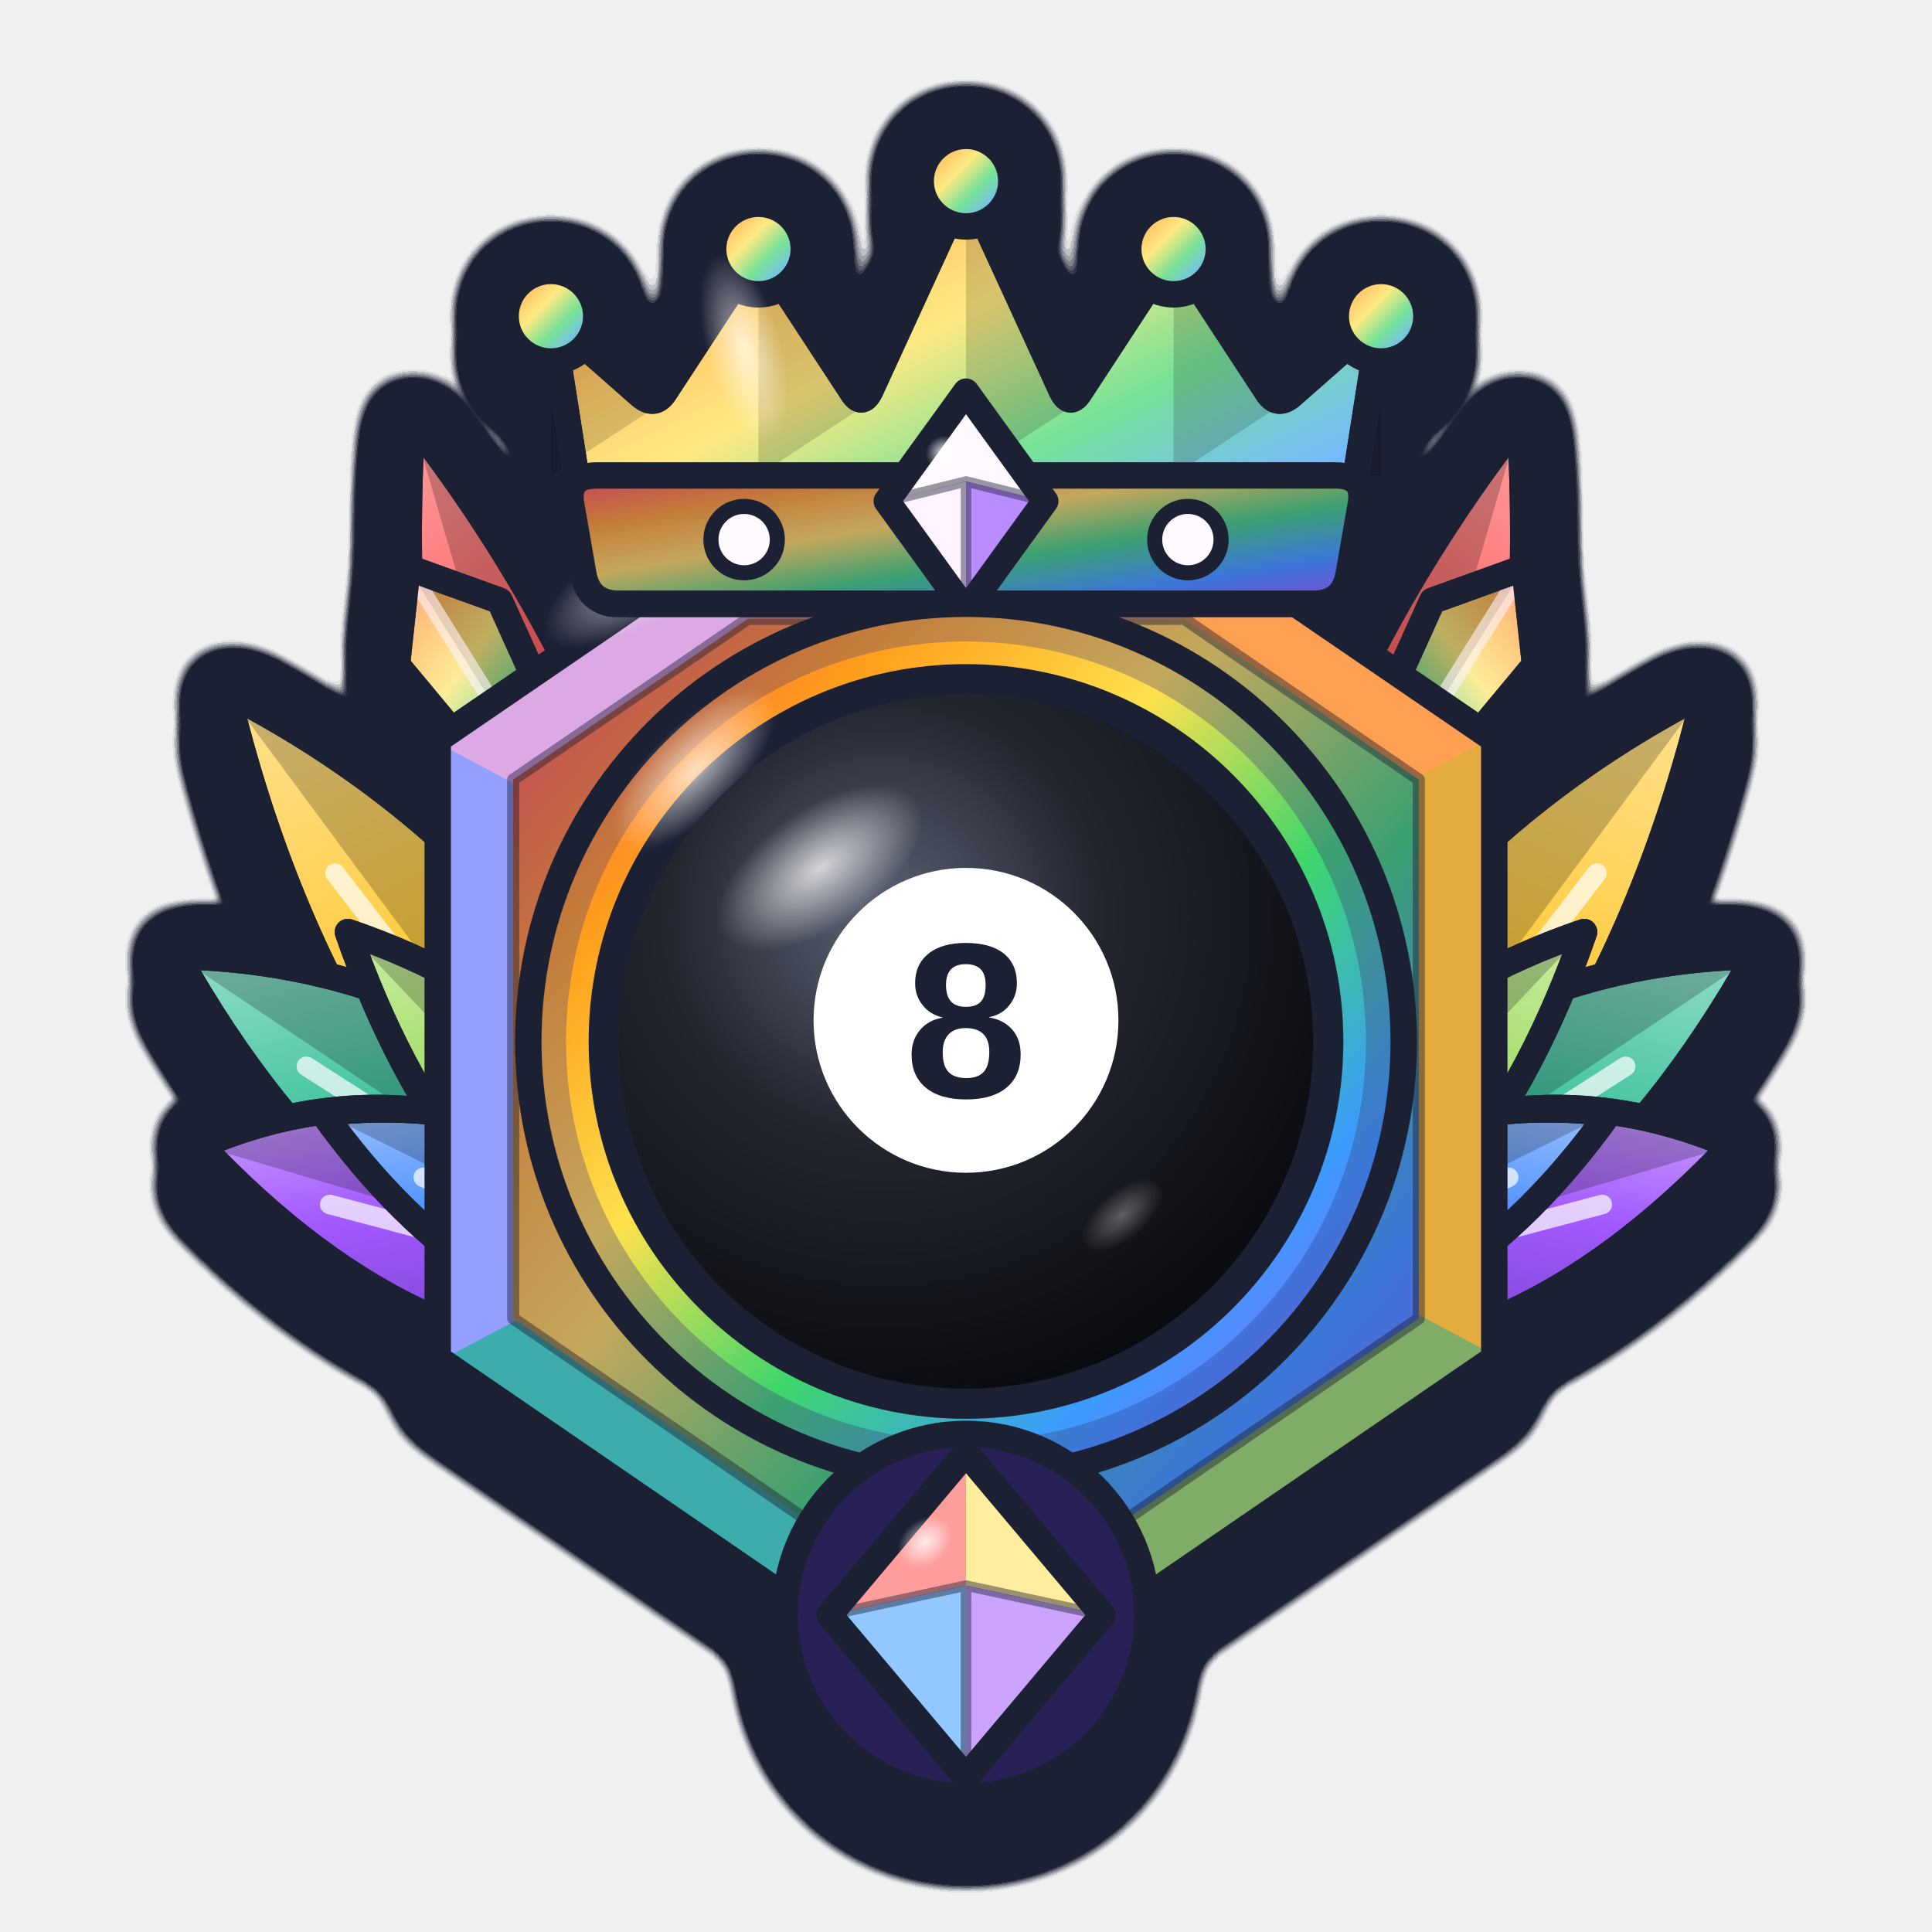
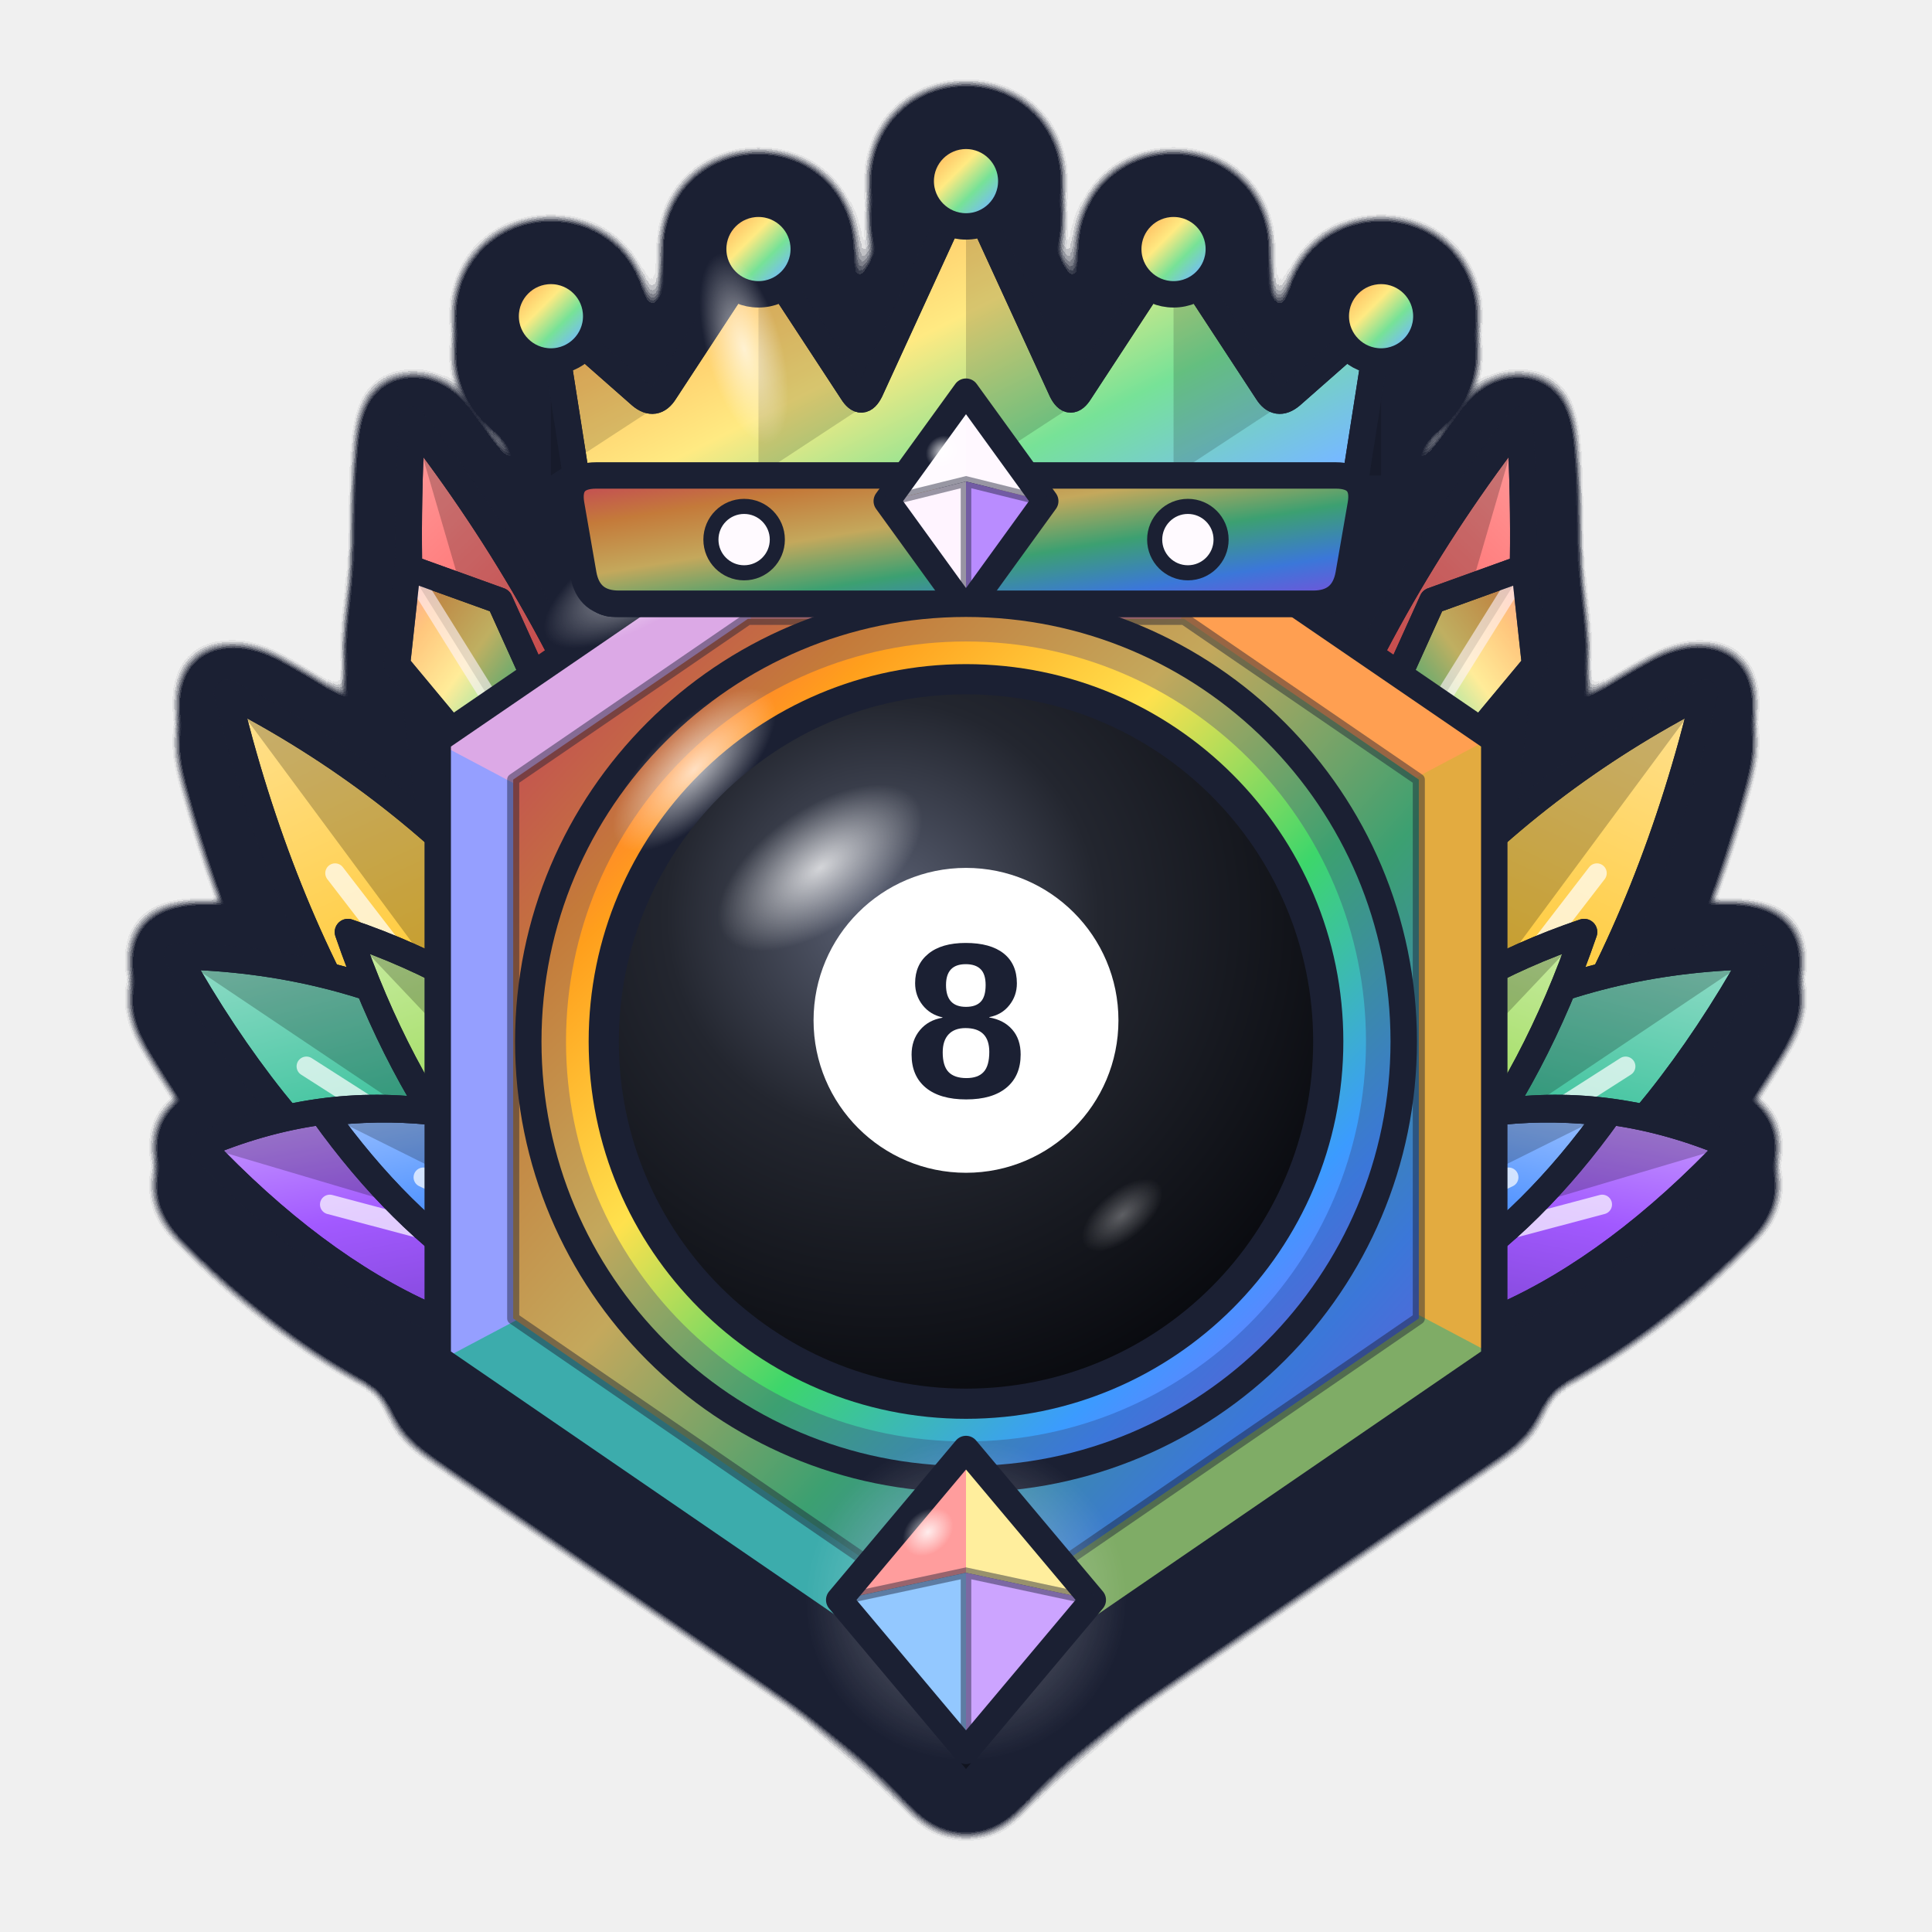
<svg xmlns="http://www.w3.org/2000/svg" width="512" height="512" viewBox="0 0 256 256">
  <defs>
    <linearGradient id="blue" x1="0" y1="0" x2="0.35" y2="1">
      <stop offset="0" stop-color="#9ED3FF" />
      <stop offset="0.45" stop-color="#3B9BFF" />
      <stop offset="1" stop-color="#1F6BD0" />
    </linearGradient>
    <linearGradient id="green" x1="0" y1="0" x2="0.35" y2="1">
      <stop offset="0" stop-color="#A8F5BE" />
      <stop offset="0.45" stop-color="#3DD66B" />
      <stop offset="1" stop-color="#1E9E47" />
    </linearGradient>
    <linearGradient id="red" x1="0" y1="0" x2="0.35" y2="1">
      <stop offset="0" stop-color="#FFA3A3" />
      <stop offset="0.45" stop-color="#FF4D4D" />
      <stop offset="1" stop-color="#C9283A" />
    </linearGradient>
    <linearGradient id="gold" x1="0" y1="0" x2="0.35" y2="1">
      <stop offset="0" stop-color="#FFF1A0" />
      <stop offset="0.45" stop-color="#FFC928" />
      <stop offset="1" stop-color="#DB8E00" />
    </linearGradient>
    <linearGradient id="wood" x1="0" y1="0" x2="0.35" y2="1">
      <stop offset="0" stop-color="#FFD9A0" />
      <stop offset="0.45" stop-color="#E7A35C" />
      <stop offset="1" stop-color="#A8622A" />
    </linearGradient>
    <linearGradient id="darkwood" x1="0" y1="0" x2="0.35" y2="1">
      <stop offset="0" stop-color="#C07A45" />
      <stop offset="0.45" stop-color="#8A4B22" />
      <stop offset="1" stop-color="#5E3014" />
    </linearGradient>
    <linearGradient id="white" x1="0" y1="0" x2="0.35" y2="1">
      <stop offset="0" stop-color="#FFFFFF" />
      <stop offset="0.45" stop-color="#F4F8FF" />
      <stop offset="1" stop-color="#C9D6EA" />
    </linearGradient>
    <linearGradient id="grey" x1="0" y1="0" x2="0.35" y2="1">
      <stop offset="0" stop-color="#E4E9F2" />
      <stop offset="0.45" stop-color="#AEB8C8" />
      <stop offset="1" stop-color="#7B869A" />
    </linearGradient>
    <linearGradient id="steel" x1="0" y1="0" x2="0.35" y2="1">
      <stop offset="0" stop-color="#D8E6F7" />
      <stop offset="0.45" stop-color="#9FB2CC" />
      <stop offset="1" stop-color="#6A7D98" />
    </linearGradient>
    <linearGradient id="cloth" x1="0" y1="0" x2="0.35" y2="1">
      <stop offset="0" stop-color="#6FE08E" />
      <stop offset="0.45" stop-color="#2FA24F" />
      <stop offset="1" stop-color="#1C7A37" />
    </linearGradient>
    <linearGradient id="sad" x1="0" y1="0" x2="0.35" y2="1">
      <stop offset="0" stop-color="#C4D4EE" />
      <stop offset="0.45" stop-color="#8EA3C7" />
      <stop offset="1" stop-color="#5E7299" />
    </linearGradient>
    <linearGradient id="purple" x1="0" y1="0" x2="0.35" y2="1">
      <stop offset="0" stop-color="#D7B8FF" />
      <stop offset="0.45" stop-color="#A259FF" />
      <stop offset="1" stop-color="#6E2FD0" />
    </linearGradient>
    <radialGradient id="shine" cx="0.5" cy="0.5" r="0.5">
      <stop offset="0" stop-color="#FFFFFF" stop-opacity="0.9" />
      <stop offset="1" stop-color="#FFFFFF" stop-opacity="0" />
    </radialGradient>
    <filter id="ink" x="-30%" y="-30%" width="160%" height="160%" color-interpolation-filters="sRGB">
      <feGaussianBlur in="SourceAlpha" stdDeviation="6.92" result="blur" />
      <feComponentTransfer in="blur" result="grown">
        <feFuncA type="linear" slope="7" intercept="-0.35" />
      </feComponentTransfer>
      <feOffset in="grown" dy="6" result="lip" />
      <feMerge result="both">
        <feMergeNode in="lip" />
        <feMergeNode in="grown" />
      </feMerge>
      <feFlood flood-color="#1B2033" />
      <feComposite in2="both" operator="in" result="outline" />
      <feMerge>
        <feMergeNode in="outline" />
        <feMergeNode in="SourceGraphic" />
      </feMerge>
    </filter>
  </defs>
  <defs>
    <filter id="badgeInk" x="-20%" y="-20%" width="140%" height="140%" color-interpolation-filters="sRGB">
      <feGaussianBlur in="SourceAlpha" stdDeviation="3.2" result="blur" />
      <feComponentTransfer in="blur" result="grown">
        <feFuncA type="linear" slope="40" intercept="-0.716" />
      </feComponentTransfer>
      <feOffset in="grown" dy="5" result="lip" />
      <feMerge result="both">
        <feMergeNode in="lip" />
        <feMergeNode in="grown" />
      </feMerge>
      <feFlood flood-color="#1B2033" />
      <feComposite in2="both" operator="in" result="outline" />
      <feMerge>
        <feMergeNode in="outline" />
        <feMergeNode in="SourceGraphic" />
      </feMerge>
    </filter>
  </defs>
  <defs>
    <linearGradient id="m" x1="0" y1="0" x2="1" y2="1">
      <stop offset="0.00" stop-color="#FF4D4D" />
      <stop offset="0.20" stop-color="#FF9F1C" />
      <stop offset="0.40" stop-color="#FFE14D" />
      <stop offset="0.60" stop-color="#3DD66B" />
      <stop offset="0.80" stop-color="#3B9BFF" />
      <stop offset="1.00" stop-color="#A259FF" />
    </linearGradient>
    <linearGradient id="r" x1="0" y1="0" x2="1" y2="1">
      <stop offset="0.00" stop-color="#C4405C" />
      <stop offset="0.20" stop-color="#C47A3A" />
      <stop offset="0.40" stop-color="#C4A85C" />
      <stop offset="0.60" stop-color="#3CA071" />
      <stop offset="0.80" stop-color="#3B77D9" />
      <stop offset="1.00" stop-color="#8349D9" />
    </linearGradient>
    <linearGradient id="w" x1="0" y1="0" x2="1" y2="1">
      <stop offset="0.00" stop-color="#EB4952" />
      <stop offset="0.20" stop-color="#EB9326" />
      <stop offset="0.40" stop-color="#EBCE52" />
      <stop offset="0.60" stop-color="#3DC46D" />
      <stop offset="0.80" stop-color="#3B8FF2" />
      <stop offset="1.00" stop-color="#9854F2" />
    </linearGradient>
    <linearGradient id="c" x1="0" y1="0" x2="1" y2="1">
      <stop offset="0.00" stop-color="#FF8282" />
      <stop offset="0.20" stop-color="#FFBC60" />
      <stop offset="0.40" stop-color="#FFEA82" />
      <stop offset="0.60" stop-color="#77E297" />
      <stop offset="0.80" stop-color="#76B9FF" />
      <stop offset="1.00" stop-color="#BE8BFF" />
    </linearGradient>
    <linearGradient id="h0" x1="0" y1="0" x2="0.35" y2="1">
      <stop offset="0.00" stop-color="#FF9D9D" />
      <stop offset="0.50" stop-color="#FF4D4D" />
      <stop offset="1.00" stop-color="#BA3E5F" />
    </linearGradient>
    <linearGradient id="h1" x1="0" y1="0" x2="0.35" y2="1">
      <stop offset="0.00" stop-color="#FFC287" />
      <stop offset="0.50" stop-color="#FF9124" />
      <stop offset="1.00" stop-color="#BA6A44" />
    </linearGradient>
    <linearGradient id="h2" x1="0" y1="0" x2="0.35" y2="1">
      <stop offset="0.00" stop-color="#FFE294" />
      <stop offset="0.50" stop-color="#FFCB3D" />
      <stop offset="1.00" stop-color="#BA9054" />
    </linearGradient>
    <linearGradient id="h3" x1="0" y1="0" x2="0.35" y2="1">
      <stop offset="0.00" stop-color="#CAECA5" />
      <stop offset="0.50" stop-color="#9EDC5C" />
      <stop offset="1.00" stop-color="#7B9B69" />
    </linearGradient>
    <linearGradient id="h4" x1="0" y1="0" x2="0.35" y2="1">
      <stop offset="0.00" stop-color="#94DDC9" />
      <stop offset="0.50" stop-color="#3CC29C" />
      <stop offset="1.00" stop-color="#3B8A92" />
    </linearGradient>
    <linearGradient id="h5" x1="0" y1="0" x2="0.35" y2="1">
      <stop offset="0.00" stop-color="#9DC2FF" />
      <stop offset="0.50" stop-color="#4C90FF" />
      <stop offset="1.00" stop-color="#466AD3" />
    </linearGradient>
    <linearGradient id="h6" x1="0" y1="0" x2="0.35" y2="1">
      <stop offset="0.00" stop-color="#CCA4FF" />
      <stop offset="0.50" stop-color="#A259FF" />
      <stop offset="1.00" stop-color="#7E46D3" />
    </linearGradient>
    <linearGradient id="s" x1="0" y1="0" x2="0.2" y2="1">
      <stop offset="0.00" stop-color="#FFFFFF" />
      <stop offset="0.50" stop-color="#FFF8FF" />
      <stop offset="1.00" stop-color="#EAD5FF" />
    </linearGradient>
    <linearGradient id="g" x1="0" y1="0" x2="0.35" y2="1">
      <stop offset="0.00" stop-color="#FFF3A6" />
      <stop offset="0.50" stop-color="#FFC928" />
      <stop offset="1.00" stop-color="#C97F00" />
    </linearGradient>
    <linearGradient id="gr" x1="0" y1="0" x2="0.35" y2="1">
      <stop offset="0.00" stop-color="#E7A816" />
      <stop offset="0.60" stop-color="#FFC928" />
      <stop offset="1.00" stop-color="#FFE274" />
    </linearGradient>
    <radialGradient id="ball" cx="0.38" cy="0.32" r="0.78">
      <stop offset="0" stop-color="#5C6275" />
      <stop offset="0.4" stop-color="#23262F" />
      <stop offset="1" stop-color="#06070B" />
    </radialGradient>
  </defs>
  <g filter="url(#badgeInk)">
    <path d="M79.8 173.7 Q50.8 122.0 54.6 55.7 Q91.9 103.7 96.2 166.3 Z" fill="url(#h0)" stroke="#1B2033" stroke-width="3.5" stroke-linejoin="round" />
    <path d="M88.0 170.0 L96.2 166.3 Q91.9 103.7 54.6 55.7 Z" fill="#000000" opacity="0.22" />
    <path d="M82.5 156.9 L61.5 88.8" fill="none" stroke="#FFFFFF" stroke-width="2.6" stroke-linecap="round" stroke-linejoin="round" opacity="0.7" />
    <path d="M79.8 173.7 Q50.8 122.0 54.6 55.7 Q91.9 103.7 96.2 166.3 Z" fill="none" stroke="#1B2033" stroke-width="3.5" stroke-linejoin="round" />
    <path d="M81.7 176.5 Q43.4 147.1 30.1 91.8 Q74.7 114.7 94.3 163.5 Z" fill="url(#h2)" stroke="#1B2033" stroke-width="3.5" stroke-linejoin="round" />
    <path d="M88.0 170.0 L94.3 163.5 Q74.7 114.7 30.1 91.8 Z" fill="#000000" opacity="0.22" />
    <path d="M79.9 161.8 L44.4 115.7" fill="none" stroke="#FFFFFF" stroke-width="2.6" stroke-linecap="round" stroke-linejoin="round" opacity="0.7" />
    <path d="M81.7 176.5 Q43.4 147.1 30.1 91.8 Q74.7 114.7 94.3 163.5 Z" fill="none" stroke="#1B2033" stroke-width="3.5" stroke-linejoin="round" />
    <path d="M84.6 178.3 Q47.3 169.2 23.5 126.7 Q64.2 127.5 91.4 161.7 Z" fill="url(#h4)" stroke="#1B2033" stroke-width="3.5" stroke-linejoin="round" />
    <path d="M88.0 170.0 L91.4 161.7 Q64.2 127.5 23.5 126.7 Z" fill="#000000" opacity="0.22" />
    <path d="M79.7 166.3 L40.6 141.3" fill="none" stroke="#FFFFFF" stroke-width="2.6" stroke-linecap="round" stroke-linejoin="round" opacity="0.7" />
    <path d="M84.6 178.3 Q47.3 169.2 23.5 126.7 Q64.2 127.5 91.4 161.7 Z" fill="none" stroke="#1B2033" stroke-width="3.5" stroke-linejoin="round" />
    <path d="M87.7 179.0 Q56.5 183.4 26.6 151.8 Q58.1 138.4 88.3 161.0 Z" fill="url(#h6)" stroke="#1B2033" stroke-width="3.5" stroke-linejoin="round" />
    <path d="M88.0 170.0 L88.3 161.0 Q58.1 138.4 26.6 151.8 Z" fill="#000000" opacity="0.22" />
    <path d="M80.6 169.4 L43.7 159.6" fill="none" stroke="#FFFFFF" stroke-width="2.6" stroke-linecap="round" stroke-linejoin="round" opacity="0.7" />
    <path d="M87.7 179.0 Q56.5 183.4 26.6 151.8 Q58.1 138.4 88.3 161.0 Z" fill="none" stroke="#1B2033" stroke-width="3.5" stroke-linejoin="round" />
    <path d="M86.3 175.3 Q64.0 146.6 64.7 104.6 Q92.6 130.1 97.7 168.7 Z" fill="url(#h1)" stroke="#1B2033" stroke-width="3.5" stroke-linejoin="round" />
    <path d="M92.0 172.0 L97.7 168.7 Q92.6 130.1 64.7 104.6 Z" fill="#000000" opacity="0.22" />
    <path d="M87.9 164.4 L70.8 124.4" fill="none" stroke="#FFFFFF" stroke-width="2.6" stroke-linecap="round" stroke-linejoin="round" opacity="0.7" />
    <path d="M86.3 175.3 Q64.0 146.6 64.7 104.6 Q92.6 130.1 97.7 168.7 Z" fill="none" stroke="#1B2033" stroke-width="3.5" stroke-linejoin="round" />
    <path d="M87.9 177.2 Q58.9 160.7 46.1 123.5 Q79.2 134.7 96.1 166.8 Z" fill="url(#h3)" stroke="#1B2033" stroke-width="3.5" stroke-linejoin="round" />
    <path d="M92.0 172.0 L96.1 166.8 Q79.2 134.7 46.1 123.5 Z" fill="#000000" opacity="0.22" />
    <path d="M85.9 167.0 L57.9 138.4" fill="none" stroke="#FFFFFF" stroke-width="2.6" stroke-linecap="round" stroke-linejoin="round" opacity="0.7" />
    <path d="M87.9 177.2 Q58.9 160.7 46.1 123.5 Q79.2 134.7 96.1 166.8 Z" fill="none" stroke="#1B2033" stroke-width="3.5" stroke-linejoin="round" />
    <path d="M90.2 178.3 Q62.9 175.6 42.8 147.5 Q72.0 143.9 93.8 165.7 Z" fill="url(#h5)" stroke="#1B2033" stroke-width="3.5" stroke-linejoin="round" />
    <path d="M92.0 172.0 L93.8 165.7 Q72.0 143.9 42.8 147.5 Z" fill="#000000" opacity="0.22" />
    <path d="M85.8 170.0 L56.1 156.0" fill="none" stroke="#FFFFFF" stroke-width="2.6" stroke-linecap="round" stroke-linejoin="round" opacity="0.7" />
    <path d="M90.2 178.3 Q62.9 175.6 42.8 147.5 Q72.0 143.9 93.8 165.7 Z" fill="none" stroke="#1B2033" stroke-width="3.5" stroke-linejoin="round" />
    <path d="M67.9 106.5 L52.6 88.1 L54.0 75.2 L66.2 79.6 L76.1 101.5 Z" fill="url(#c)" stroke="#1B2033" stroke-width="3.5" stroke-linejoin="round" />
    <path d="M72.0 104.0 L76.1 101.5 L66.2 79.6 L54.0 75.2 Z" fill="#000000" opacity="0.25" />
    <path d="M72.0 104.0 L67.9 106.5 L52.6 88.1 L54.0 75.2 Z" fill="#FFF4FF" opacity="0.18" />
    <path d="M70.6 101.7 L55.8 78.0" fill="none" stroke="#FFF4FF" stroke-width="2.2" stroke-linecap="round" stroke-linejoin="round" opacity="0.6" />
    <path d="M67.9 106.5 L52.6 88.1 L54.0 75.2 L66.2 79.6 L76.1 101.5 Z" fill="none" stroke="#1B2033" stroke-width="3.5" stroke-linejoin="round" />
    <g transform="matrix(-1 0 0 1 256 0)">
      <path d="M79.8 173.7 Q50.8 122.0 54.6 55.7 Q91.9 103.7 96.2 166.3 Z" fill="url(#h0)" stroke="#1B2033" stroke-width="3.5" stroke-linejoin="round" />
      <path d="M88.0 170.0 L96.2 166.3 Q91.9 103.7 54.6 55.7 Z" fill="#000000" opacity="0.22" />
      <path d="M82.5 156.9 L61.5 88.8" fill="none" stroke="#FFFFFF" stroke-width="2.6" stroke-linecap="round" stroke-linejoin="round" opacity="0.7" />
      <path d="M79.8 173.7 Q50.8 122.0 54.6 55.7 Q91.9 103.7 96.2 166.3 Z" fill="none" stroke="#1B2033" stroke-width="3.5" stroke-linejoin="round" />
      <path d="M81.7 176.5 Q43.4 147.1 30.1 91.8 Q74.7 114.7 94.3 163.5 Z" fill="url(#h2)" stroke="#1B2033" stroke-width="3.5" stroke-linejoin="round" />
      <path d="M88.0 170.0 L94.3 163.5 Q74.7 114.7 30.1 91.8 Z" fill="#000000" opacity="0.22" />
      <path d="M79.9 161.8 L44.4 115.7" fill="none" stroke="#FFFFFF" stroke-width="2.6" stroke-linecap="round" stroke-linejoin="round" opacity="0.7" />
      <path d="M81.7 176.5 Q43.4 147.1 30.1 91.8 Q74.7 114.7 94.3 163.5 Z" fill="none" stroke="#1B2033" stroke-width="3.5" stroke-linejoin="round" />
      <path d="M84.6 178.3 Q47.3 169.2 23.5 126.7 Q64.2 127.5 91.4 161.7 Z" fill="url(#h4)" stroke="#1B2033" stroke-width="3.5" stroke-linejoin="round" />
      <path d="M88.0 170.0 L91.4 161.7 Q64.2 127.5 23.5 126.7 Z" fill="#000000" opacity="0.22" />
      <path d="M79.7 166.3 L40.6 141.3" fill="none" stroke="#FFFFFF" stroke-width="2.6" stroke-linecap="round" stroke-linejoin="round" opacity="0.7" />
      <path d="M84.6 178.3 Q47.3 169.2 23.5 126.7 Q64.2 127.5 91.4 161.7 Z" fill="none" stroke="#1B2033" stroke-width="3.5" stroke-linejoin="round" />
      <path d="M87.7 179.0 Q56.5 183.4 26.6 151.8 Q58.1 138.4 88.3 161.0 Z" fill="url(#h6)" stroke="#1B2033" stroke-width="3.5" stroke-linejoin="round" />
      <path d="M88.0 170.0 L88.3 161.0 Q58.1 138.4 26.6 151.8 Z" fill="#000000" opacity="0.22" />
      <path d="M80.6 169.4 L43.7 159.6" fill="none" stroke="#FFFFFF" stroke-width="2.6" stroke-linecap="round" stroke-linejoin="round" opacity="0.7" />
      <path d="M87.7 179.0 Q56.5 183.4 26.6 151.8 Q58.1 138.4 88.3 161.0 Z" fill="none" stroke="#1B2033" stroke-width="3.5" stroke-linejoin="round" />
      <path d="M86.3 175.3 Q64.0 146.6 64.7 104.6 Q92.6 130.1 97.7 168.7 Z" fill="url(#h1)" stroke="#1B2033" stroke-width="3.5" stroke-linejoin="round" />
      <path d="M92.0 172.0 L97.7 168.7 Q92.6 130.1 64.7 104.6 Z" fill="#000000" opacity="0.22" />
      <path d="M87.9 164.4 L70.8 124.4" fill="none" stroke="#FFFFFF" stroke-width="2.6" stroke-linecap="round" stroke-linejoin="round" opacity="0.7" />
      <path d="M86.3 175.3 Q64.0 146.6 64.7 104.6 Q92.6 130.1 97.7 168.7 Z" fill="none" stroke="#1B2033" stroke-width="3.5" stroke-linejoin="round" />
      <path d="M87.9 177.2 Q58.9 160.7 46.1 123.5 Q79.2 134.7 96.1 166.8 Z" fill="url(#h3)" stroke="#1B2033" stroke-width="3.5" stroke-linejoin="round" />
      <path d="M92.0 172.0 L96.1 166.8 Q79.2 134.7 46.1 123.5 Z" fill="#000000" opacity="0.22" />
      <path d="M85.9 167.0 L57.9 138.4" fill="none" stroke="#FFFFFF" stroke-width="2.6" stroke-linecap="round" stroke-linejoin="round" opacity="0.7" />
      <path d="M87.9 177.2 Q58.9 160.7 46.1 123.5 Q79.2 134.7 96.1 166.8 Z" fill="none" stroke="#1B2033" stroke-width="3.5" stroke-linejoin="round" />
      <path d="M90.2 178.3 Q62.9 175.6 42.8 147.5 Q72.0 143.9 93.8 165.7 Z" fill="url(#h5)" stroke="#1B2033" stroke-width="3.5" stroke-linejoin="round" />
      <path d="M92.0 172.0 L93.8 165.7 Q72.0 143.9 42.8 147.5 Z" fill="#000000" opacity="0.22" />
      <path d="M85.8 170.0 L56.1 156.0" fill="none" stroke="#FFFFFF" stroke-width="2.6" stroke-linecap="round" stroke-linejoin="round" opacity="0.7" />
      <path d="M90.2 178.3 Q62.9 175.6 42.8 147.5 Q72.0 143.9 93.8 165.7 Z" fill="none" stroke="#1B2033" stroke-width="3.5" stroke-linejoin="round" />
      <path d="M67.9 106.5 L52.6 88.1 L54.0 75.2 L66.2 79.6 L76.1 101.5 Z" fill="url(#c)" stroke="#1B2033" stroke-width="3.5" stroke-linejoin="round" />
      <path d="M72.0 104.0 L76.1 101.5 L66.2 79.6 L54.0 75.2 Z" fill="#000000" opacity="0.25" />
      <path d="M72.0 104.0 L67.9 106.5 L52.6 88.1 L54.0 75.2 Z" fill="#FFF4FF" opacity="0.18" />
      <path d="M70.6 101.7 L55.8 78.0" fill="none" stroke="#FFF4FF" stroke-width="2.2" stroke-linecap="round" stroke-linejoin="round" opacity="0.6" />
      <path d="M67.9 106.5 L52.6 88.1 L54.0 75.2 L66.2 79.6 L76.1 101.5 Z" fill="none" stroke="#1B2033" stroke-width="3.5" stroke-linejoin="round" />
    </g>
    <path d="M96.0 72.0 L160.0 72.0 L156.9 82.0 L99.1 82.0 Z" fill="#FF9696" stroke="#FF9696" stroke-width="0.8" />
    <path d="M160.0 72.0 L198.0 98.0 L188.0 103.3 L156.9 82.0 Z" fill="#FF9F51" stroke="#FF9F51" stroke-width="0.8" />
    <path d="M198.0 98.0 L198.0 180.0 L188.0 174.7 L188.0 103.3 Z" fill="#E3AB40" stroke="#E3AB40" stroke-width="0.8" />
    <path d="M198.0 180.0 L128.0 228.0 L128.0 215.9 L188.0 174.7 Z" fill="#7FAC66" stroke="#7FAC66" stroke-width="0.8" />
    <path d="M128.0 228.0 L58.0 180.0 L68.0 174.7 L128.0 215.9 Z" fill="#3CACAC" stroke="#3CACAC" stroke-width="0.8" />
    <path d="M58.0 180.0 L58.0 98.0 L68.0 103.3 L68.0 174.7 Z" fill="#959FFF" stroke="#959FFF" stroke-width="0.8" />
    <path d="M58.0 98.0 L96.0 72.0 L99.1 82.0 L68.0 103.3 Z" fill="#DCA9E6" stroke="#DCA9E6" stroke-width="0.8" />
    <path d="M99.1 82.0 L156.9 82.0 L188.0 103.3 L188.0 174.7 L128.0 215.9 L68.0 174.7 L68.0 103.3 Z" fill="url(#r)" />
    <path d="M99.1 82.0 L156.9 82.0 L188.0 103.3 L188.0 174.7 L128.0 215.9 L68.0 174.7 L68.0 103.3 Z" fill="none" stroke="#1B2033" stroke-width="1.6" stroke-opacity="0.45" stroke-linejoin="round" />
    <path d="M96.0 72.0 L160.0 72.0 L198.0 98.0 L198.0 180.0 L128.0 228.0 L58.0 180.0 L58.0 98.0 Z" fill="none" stroke="#1B2033" stroke-width="3.5" stroke-linejoin="round" />
    <ellipse cx="86" cy="76" rx="16" ry="6" fill="url(#shine)" opacity="0.75" transform="rotate(-32 86 76)" />
    <path d="M81.5 80.0 Q79.0 80.0 78.6 77.5 L73.4 44.4 Q73.0 41.9 74.9 43.6 L84.9 52.4 Q86.8 54.0 88.1 51.9 L99.1 35.1 Q100.5 33.0 101.9 35.1 L112.9 51.9 Q114.2 54.0 115.3 51.8 L127.0 26.3 Q128.0 24.0 129.0 26.3 L140.7 51.8 Q141.8 54.0 143.1 51.9 L154.1 35.1 Q155.5 33.0 156.9 35.1 L167.9 51.9 Q169.2 54.0 171.1 52.4 L181.1 43.6 Q183.0 41.9 182.6 44.4 L177.4 77.5 Q177.0 80.0 174.5 80.0 Z" fill="url(#c)" stroke="#1B2033" stroke-width="3.5" stroke-linejoin="round" />
    <path d="M73.0 41.9 L73.0 63.0 L86.8 54.0 Z" fill="#000000" opacity="0.16" />
    <path d="M100.5 33.0 L100.5 63.0 L114.2 54.0 Z" fill="#000000" opacity="0.16" />
    <path d="M128.0 24.0 L128.0 63.0 L141.8 54.0 Z" fill="#000000" opacity="0.16" />
    <path d="M155.5 33.0 L155.5 63.0 L169.2 54.0 Z" fill="#000000" opacity="0.16" />
    <path d="M183.0 41.9 L183.0 63.0 L180.0 63.0 Z" fill="#000000" opacity="0.16" />
    <path d="M81.5 80.0 Q79.0 80.0 78.6 77.5 L73.4 44.4 Q73.0 41.9 74.9 43.6 L84.9 52.4 Q86.8 54.0 88.1 51.9 L99.1 35.1 Q100.5 33.0 101.9 35.1 L112.9 51.9 Q114.2 54.0 115.3 51.8 L127.0 26.3 Q128.0 24.0 129.0 26.3 L140.7 51.8 Q141.8 54.0 143.1 51.9 L154.1 35.1 Q155.5 33.0 156.9 35.1 L167.9 51.9 Q169.2 54.0 171.1 52.4 L181.1 43.6 Q183.0 41.9 182.6 44.4 L177.4 77.5 Q177.0 80.0 174.5 80.0 Z" fill="none" stroke="#1B2033" stroke-width="3.5" stroke-linejoin="round" />
    <circle cx="73.0" cy="41.9" r="6" fill="url(#c)" stroke="#1B2033" stroke-width="3.5" />
    <circle cx="100.5" cy="33.0" r="6" fill="url(#c)" stroke="#1B2033" stroke-width="3.5" />
    <circle cx="128.0" cy="24.0" r="6" fill="url(#c)" stroke="#1B2033" stroke-width="3.5" />
    <circle cx="155.5" cy="33.0" r="6" fill="url(#c)" stroke="#1B2033" stroke-width="3.5" />
    <circle cx="183.0" cy="41.9" r="6" fill="url(#c)" stroke="#1B2033" stroke-width="3.5" />
    <path d="M75.7 66.9 Q75.0 63.0 79.0 63.0 L177.0 63.0 Q181.0 63.0 180.3 66.9 L178.7 76.1 Q178.0 80.0 174.0 80.0 L82.0 80.0 Q78.0 80.0 77.3 76.1 Z" fill="url(#r)" stroke="#1B2033" stroke-width="3.5" stroke-linejoin="round" />
    <ellipse cx="98.6" cy="46.2" rx="5" ry="13" fill="url(#shine)" opacity="0.75" transform="rotate(-15 98.6 46.2)" />
    <path d="M117.5 66.4 L128.0 51.9 L128.0 63.8 Z" fill="#FFFAFF" />
    <path d="M128.0 51.9 L138.5 66.4 L128.0 63.8 Z" fill="#FFF8FF" />
    <path d="M117.5 66.4 L128.0 63.8 L128.0 80.9 Z" fill="#FFF4FF" />
    <path d="M128.0 63.8 L138.5 66.4 L128.0 80.9 Z" fill="#B98CFF" />
    <path d="M128.0 51.9 L138.5 66.4 L128.0 80.9 L117.5 66.4 Z" fill="none" stroke="#1B2033" stroke-width="3.5" stroke-linejoin="round" />
    <path d="M117.5 66.4 L128.0 63.8 L138.5 66.4 M128.0 63.8 L128.0 80.9" fill="none" stroke="#1B2033" stroke-width="1.4" opacity="0.45" />
    <ellipse cx="124.859" cy="59.857" rx="2.303" ry="2.036" fill="url(#shine)" opacity="0.9" transform="rotate(-40 124.8594 59.857)" />
    <circle cx="98.6" cy="71.5" r="4.4" fill="#FFFAFF" stroke="#1B2033" stroke-width="2" />
    <circle cx="157.4" cy="71.5" r="4.4" fill="#FFFAFF" stroke="#1B2033" stroke-width="2" />
    <circle cx="128" cy="138" r="58" fill="url(#r)" stroke="#1B2033" stroke-width="3.5" />
    <circle cx="128" cy="138" r="53" fill="url(#m)" />
    <circle cx="128" cy="138" r="50" fill="#1B2033" />
    <ellipse cx="92" cy="102" rx="14" ry="6" fill="url(#shine)" opacity="0.8" transform="rotate(-45 92 102)" />
    <circle cx="128" cy="138" r="46" fill="url(#ball)" />
    <circle cx="128.0" cy="135.2" r="20.2" fill="#FFFFFF" />
    <text x="128.0" y="145.4" font-family="Arial Black, Arial, sans-serif" font-weight="900" font-size="29.3" text-anchor="middle" fill="#1B2033">8</text>
    <ellipse cx="108.68" cy="115.0" rx="15.64" ry="7.82" fill="url(#shine)" opacity="0.85" transform="rotate(-35 108.68 115.0)" />
    <ellipse cx="148.7" cy="161.0" rx="6.44" ry="3.22" fill="url(#shine)" opacity="0.35" transform="rotate(-40 148.7 161.0)" />
-     <circle cx="128.0" cy="214.0" r="24.0" fill="#292156" stroke="#1B2033" stroke-width="3.5" />
-     <circle cx="128.0" cy="214.0" r="22.25" fill="#292156" />
-     <path d="M109.9 214.0 L128.0 192.5 L128.0 210.1 Z" fill="#FF9D9D" />
-     <path d="M128.0 192.5 L146.1 214.0 L128.0 210.1 Z" fill="#FFEE9D" />
-     <path d="M109.9 214.0 L128.0 210.1 L128.0 235.5 Z" fill="#93C8FF" />
-     <path d="M128.0 210.1 L146.1 214.0 L128.0 235.5 Z" fill="#CCA4FF" />
-     <path d="M128.0 192.5 L146.1 214.0 L128.0 235.5 L109.9 214.0 Z" fill="none" stroke="#1B2033" stroke-width="3.5" stroke-linejoin="round" />
-     <path d="M109.9 214.0 L128.0 210.1 L146.1 214.0 M128.0 210.1 L128.0 235.5" fill="none" stroke="#1B2033" stroke-width="1.4" opacity="0.45" />
-     <ellipse cx="122.582" cy="204.325" rx="3.973" ry="3.01" fill="url(#shine)" opacity="0.9" transform="rotate(-40 122.582 204.325)" />
+     <defs>
+       <radialGradient id="tray" gradientUnits="userSpaceOnUse" cx="128" cy="138" r="97.0">
+         <stop offset="0.526" stop-color="#212142" />
+         <stop offset="0.763" stop-color="#272152" />
+         <stop offset="1" stop-color="#2E2263" />
+       </radialGradient>
+       <radialGradient id="glow">
+         <stop offset="0" stop-color="#FFFFFF" stop-opacity="0.5" />
+         <stop offset="1" stop-color="#FFFFFF" stop-opacity="0" />
+       </radialGradient>
+     </defs>
+     <path d="M128.0 212.0 A74 74 0 0 1 128.0 212.0" fill="none" stroke="#1B2033" stroke-width="49.5" stroke-linecap="round" />
+     <path d="M128.0 212.0 A74 74 0 0 1 128.0 212.0" fill="none" stroke="url(#tray)" stroke-width="42.5" stroke-linecap="round" />
+     <path d="M128.0 230.3 A92.3 92.3 0 0 1 128.0 230.3" fill="none" stroke="#FFF4FF" stroke-width="1.6" stroke-opacity="0.45" stroke-linecap="round" />
+     <path d="M128.0 194.0 A56.0 56.0 0 0 1 128.0 194.0" fill="none" stroke="#000000" stroke-width="2.4" stroke-opacity="0.35" stroke-linecap="round" />
+     <circle cx="128.0" cy="212.0" r="21.3" fill="url(#glow)" opacity="0.8" />
+     <path d="M128.0 194.4 L144.8 214.4 L128.0 234.4 L111.2 214.4 Z" fill="#000000" opacity="0.4" />
+     <path d="M111.2 212.0 L128.0 192.0 L128.0 208.4 Z" fill="#FF9D9D" />
+     <path d="M128.0 192.0 L144.8 212.0 L128.0 208.4 Z" fill="#FFEE9D" />
+     <path d="M111.2 212.0 L128.0 208.4 L128.0 232.0 Z" fill="#93C8FF" />
+     <path d="M128.0 208.4 L144.8 212.0 L128.0 232.0 Z" fill="#CCA4FF" />
+     <path d="M128.0 192.0 L144.8 212.0 L128.0 232.0 L111.2 212.0 Z" fill="none" stroke="#1B2033" stroke-width="3.5" stroke-linejoin="round" />
+     <path d="M111.2 212.0 L128.0 208.4 L144.8 212.0 M128.0 208.4 L128.0 232.0" fill="none" stroke="#1B2033" stroke-width="1.4" opacity="0.45" />
+     <ellipse cx="122.96" cy="203.0" rx="3.696" ry="2.8" fill="url(#shine)" opacity="0.9" transform="rotate(-40 122.96 203.0)" />
  </g>
</svg>
